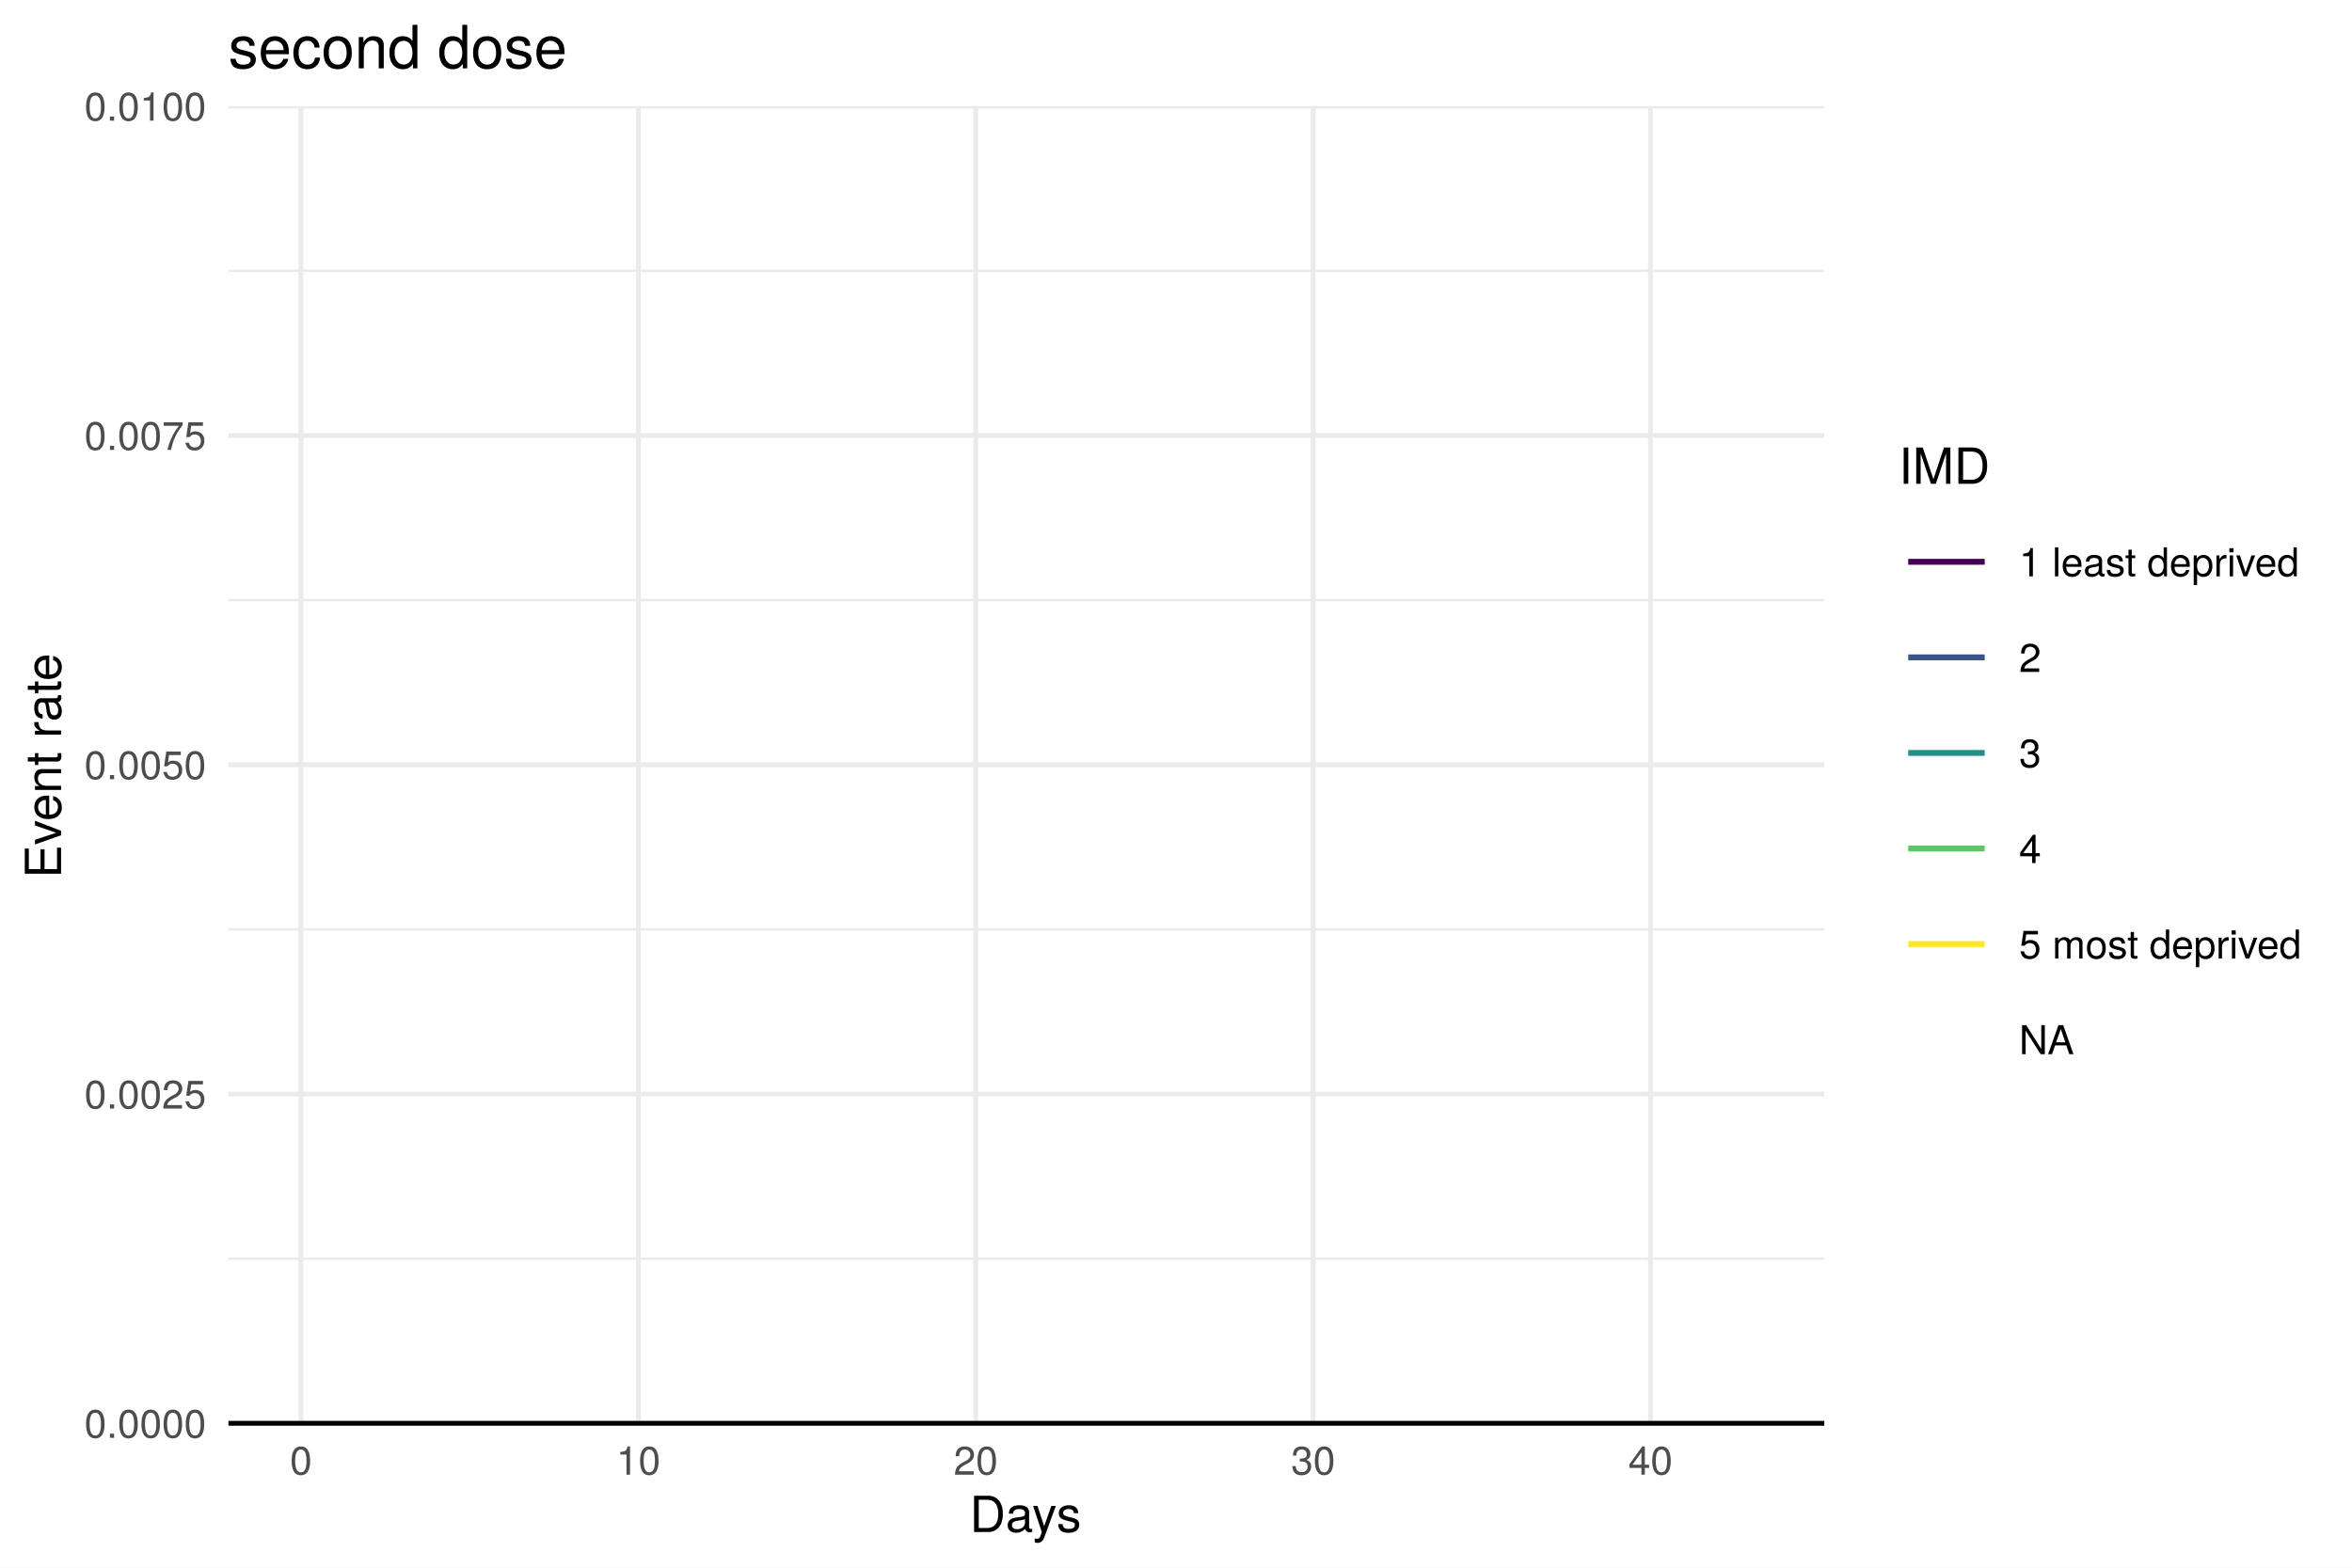
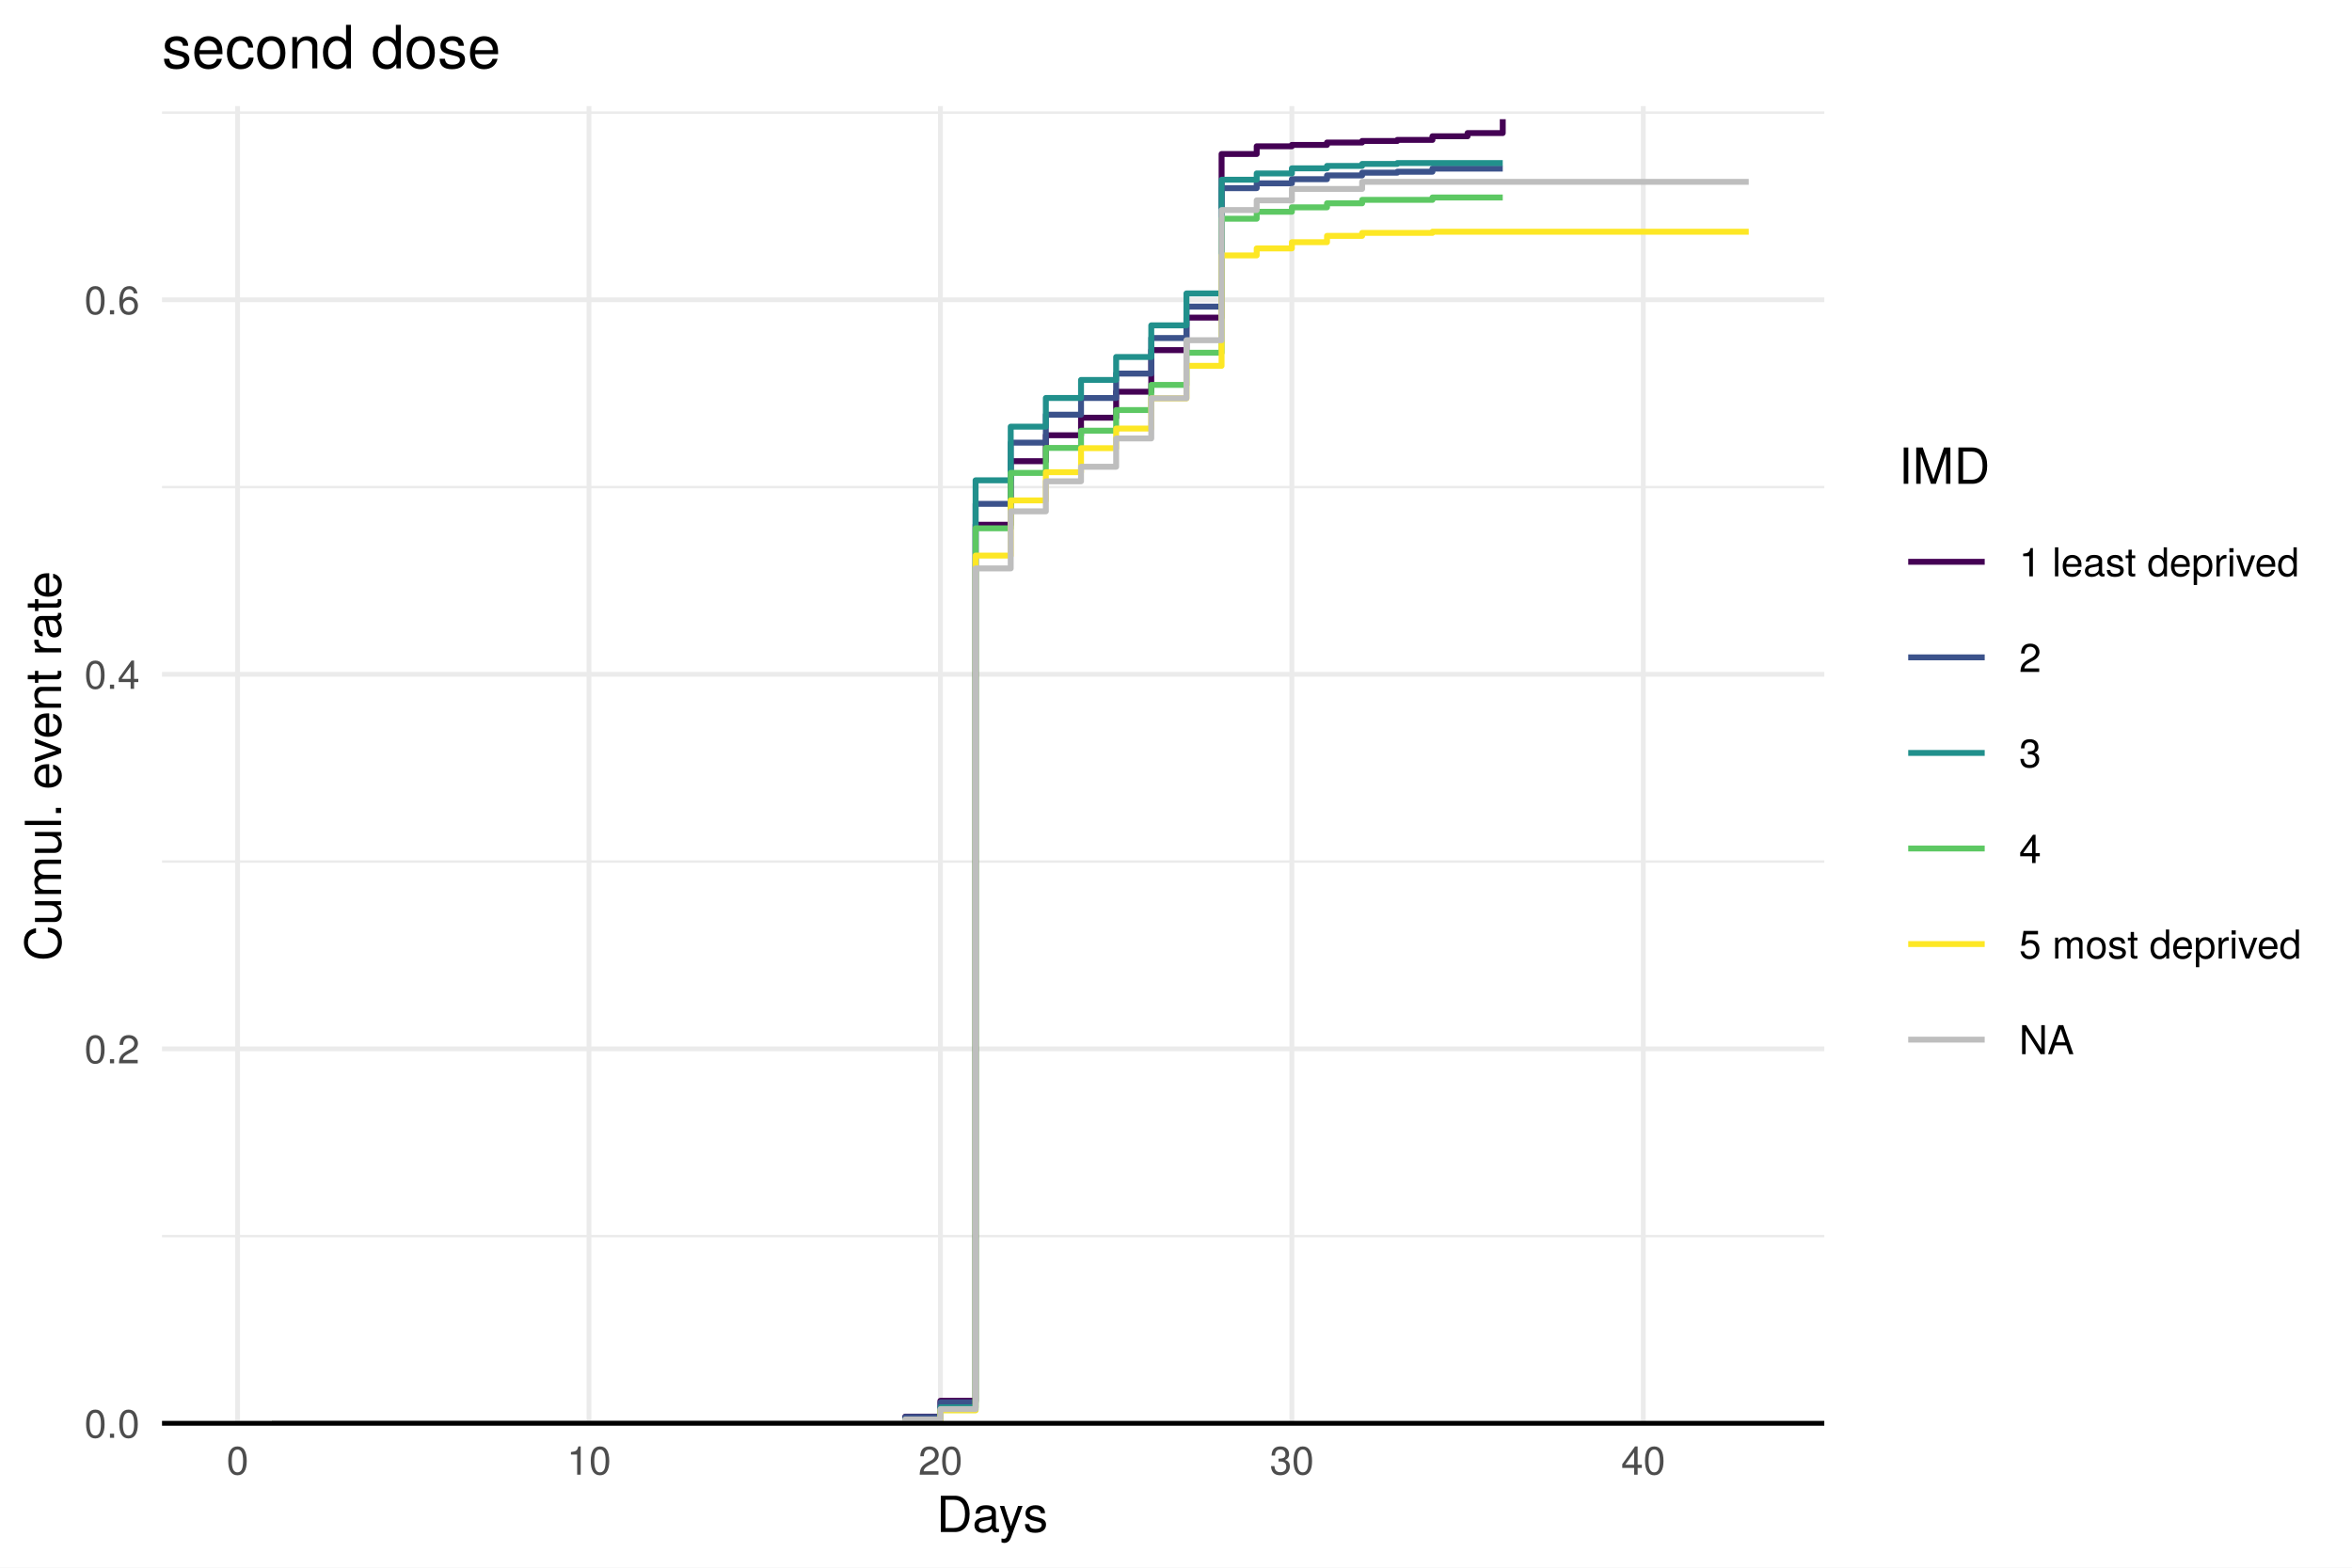
<svg xmlns="http://www.w3.org/2000/svg" viewBox="0 0 425.20 283.46">
  <defs>
    <style type="text/css">
    line, polyline, polygon, path, rect, circle {
      fill: none;
      stroke: #000000;
      stroke-linecap: round;
      stroke-linejoin: round;
      stroke-miterlimit: 10.00;
    }
  </style>
  </defs>
  <rect width="100%" height="100%" style="stroke: none; fill: #FFFFFF;" />
  <defs>
-     <clipPath id="cpNDEuMzB8MzI5LjgwfDI1Ny4zNnwxOS4xOQ==">
-       <rect x="41.30" y="19.19" width="288.50" height="238.17" />
+     <clipPath id="cpMjkuMjl8MzI5LjgwfDI1Ny4zNnwxOS4xOQ==">
+       <rect x="29.29" y="19.19" width="300.51" height="238.17" />
    </clipPath>
  </defs>
-   <polyline points="41.30,227.59 329.80,227.59 " style="stroke-width: 0.44; stroke: #EBEBEB; stroke-linecap: butt;" clip-path="url(#cpNDEuMzB8MzI5LjgwfDI1Ny4zNnwxOS4xOQ==)" />
-   <polyline points="41.30,168.05 329.80,168.05 " style="stroke-width: 0.44; stroke: #EBEBEB; stroke-linecap: butt;" clip-path="url(#cpNDEuMzB8MzI5LjgwfDI1Ny4zNnwxOS4xOQ==)" />
-   <polyline points="41.30,108.51 329.80,108.51 " style="stroke-width: 0.44; stroke: #EBEBEB; stroke-linecap: butt;" clip-path="url(#cpNDEuMzB8MzI5LjgwfDI1Ny4zNnwxOS4xOQ==)" />
-   <polyline points="41.30,48.97 329.80,48.97 " style="stroke-width: 0.44; stroke: #EBEBEB; stroke-linecap: butt;" clip-path="url(#cpNDEuMzB8MzI5LjgwfDI1Ny4zNnwxOS4xOQ==)" />
-   <polyline points="41.30,257.36 329.80,257.36 " style="stroke-width: 0.87; stroke: #EBEBEB; stroke-linecap: butt;" clip-path="url(#cpNDEuMzB8MzI5LjgwfDI1Ny4zNnwxOS4xOQ==)" />
-   <polyline points="41.30,197.82 329.80,197.82 " style="stroke-width: 0.87; stroke: #EBEBEB; stroke-linecap: butt;" clip-path="url(#cpNDEuMzB8MzI5LjgwfDI1Ny4zNnwxOS4xOQ==)" />
-   <polyline points="41.30,138.28 329.80,138.28 " style="stroke-width: 0.87; stroke: #EBEBEB; stroke-linecap: butt;" clip-path="url(#cpNDEuMzB8MzI5LjgwfDI1Ny4zNnwxOS4xOQ==)" />
-   <polyline points="41.30,78.74 329.80,78.74 " style="stroke-width: 0.87; stroke: #EBEBEB; stroke-linecap: butt;" clip-path="url(#cpNDEuMzB8MzI5LjgwfDI1Ny4zNnwxOS4xOQ==)" />
-   <polyline points="41.30,19.19 329.80,19.19 " style="stroke-width: 0.87; stroke: #EBEBEB; stroke-linecap: butt;" clip-path="url(#cpNDEuMzB8MzI5LjgwfDI1Ny4zNnwxOS4xOQ==)" />
-   <polyline points="54.41,257.36 54.41,19.19 " style="stroke-width: 0.87; stroke: #EBEBEB; stroke-linecap: butt;" clip-path="url(#cpNDEuMzB8MzI5LjgwfDI1Ny4zNnwxOS4xOQ==)" />
-   <polyline points="115.41,257.36 115.41,19.19 " style="stroke-width: 0.87; stroke: #EBEBEB; stroke-linecap: butt;" clip-path="url(#cpNDEuMzB8MzI5LjgwfDI1Ny4zNnwxOS4xOQ==)" />
-   <polyline points="176.40,257.36 176.40,19.19 " style="stroke-width: 0.87; stroke: #EBEBEB; stroke-linecap: butt;" clip-path="url(#cpNDEuMzB8MzI5LjgwfDI1Ny4zNnwxOS4xOQ==)" />
-   <polyline points="237.39,257.36 237.39,19.19 " style="stroke-width: 0.87; stroke: #EBEBEB; stroke-linecap: butt;" clip-path="url(#cpNDEuMzB8MzI5LjgwfDI1Ny4zNnwxOS4xOQ==)" />
-   <polyline points="298.39,257.36 298.39,19.19 " style="stroke-width: 0.87; stroke: #EBEBEB; stroke-linecap: butt;" clip-path="url(#cpNDEuMzB8MzI5LjgwfDI1Ny4zNnwxOS4xOQ==)" />
+   <polyline points="29.29,223.51 329.80,223.51 " style="stroke-width: 0.44; stroke: #EBEBEB; stroke-linecap: butt;" clip-path="url(#cpMjkuMjl8MzI5LjgwfDI1Ny4zNnwxOS4xOQ==)" />
+   <polyline points="29.29,155.79 329.80,155.79 " style="stroke-width: 0.44; stroke: #EBEBEB; stroke-linecap: butt;" clip-path="url(#cpMjkuMjl8MzI5LjgwfDI1Ny4zNnwxOS4xOQ==)" />
+   <polyline points="29.29,88.07 329.80,88.07 " style="stroke-width: 0.44; stroke: #EBEBEB; stroke-linecap: butt;" clip-path="url(#cpMjkuMjl8MzI5LjgwfDI1Ny4zNnwxOS4xOQ==)" />
+   <polyline points="29.29,20.36 329.80,20.36 " style="stroke-width: 0.44; stroke: #EBEBEB; stroke-linecap: butt;" clip-path="url(#cpMjkuMjl8MzI5LjgwfDI1Ny4zNnwxOS4xOQ==)" />
+   <polyline points="29.29,257.36 329.80,257.36 " style="stroke-width: 0.87; stroke: #EBEBEB; stroke-linecap: butt;" clip-path="url(#cpMjkuMjl8MzI5LjgwfDI1Ny4zNnwxOS4xOQ==)" />
+   <polyline points="29.29,189.65 329.80,189.65 " style="stroke-width: 0.87; stroke: #EBEBEB; stroke-linecap: butt;" clip-path="url(#cpMjkuMjl8MzI5LjgwfDI1Ny4zNnwxOS4xOQ==)" />
+   <polyline points="29.29,121.93 329.80,121.93 " style="stroke-width: 0.87; stroke: #EBEBEB; stroke-linecap: butt;" clip-path="url(#cpMjkuMjl8MzI5LjgwfDI1Ny4zNnwxOS4xOQ==)" />
+   <polyline points="29.29,54.21 329.80,54.21 " style="stroke-width: 0.87; stroke: #EBEBEB; stroke-linecap: butt;" clip-path="url(#cpMjkuMjl8MzI5LjgwfDI1Ny4zNnwxOS4xOQ==)" />
+   <polyline points="42.95,257.36 42.95,19.19 " style="stroke-width: 0.87; stroke: #EBEBEB; stroke-linecap: butt;" clip-path="url(#cpMjkuMjl8MzI5LjgwfDI1Ny4zNnwxOS4xOQ==)" />
+   <polyline points="106.48,257.36 106.48,19.19 " style="stroke-width: 0.87; stroke: #EBEBEB; stroke-linecap: butt;" clip-path="url(#cpMjkuMjl8MzI5LjgwfDI1Ny4zNnwxOS4xOQ==)" />
+   <polyline points="170.01,257.36 170.01,19.19 " style="stroke-width: 0.87; stroke: #EBEBEB; stroke-linecap: butt;" clip-path="url(#cpMjkuMjl8MzI5LjgwfDI1Ny4zNnwxOS4xOQ==)" />
+   <polyline points="233.55,257.36 233.55,19.19 " style="stroke-width: 0.87; stroke: #EBEBEB; stroke-linecap: butt;" clip-path="url(#cpMjkuMjl8MzI5LjgwfDI1Ny4zNnwxOS4xOQ==)" />
+   <polyline points="297.08,257.36 297.08,19.19 " style="stroke-width: 0.87; stroke: #EBEBEB; stroke-linecap: butt;" clip-path="url(#cpMjkuMjl8MzI5LjgwfDI1Ny4zNnwxOS4xOQ==)" />
+   <polyline points="49.30,257.36 55.66,257.36 55.66,257.36 62.01,257.36 62.01,257.36 68.36,257.36 68.36,257.36 74.72,257.36 74.72,257.36 81.07,257.36 81.07,257.36 87.42,257.36 87.42,257.36 93.78,257.36 93.78,257.36 100.13,257.36 100.13,257.36 106.48,257.36 106.48,257.36 112.84,257.36 112.84,257.36 119.19,257.36 119.19,257.36 125.54,257.36 125.54,257.36 131.89,257.36 131.89,257.36 138.25,257.36 138.25,257.36 144.60,257.36 144.60,257.36 150.95,257.36 150.95,257.36 157.31,257.36 157.31,257.36 163.66,257.36 163.66,256.15 170.01,256.15 170.01,253.29 176.37,253.29 176.37,94.88 182.72,94.88 182.72,83.39 189.07,83.39 189.07,78.70 195.43,78.70 195.43,75.53 201.78,75.53 201.78,70.83 208.13,70.83 208.13,63.31 214.49,63.31 214.49,57.43 220.84,57.43 220.84,27.85 227.19,27.85 227.19,26.45 233.55,26.45 233.55,26.20 239.90,26.20 239.90,25.77 246.25,25.77 246.25,25.49 252.61,25.49 252.61,25.30 258.96,25.30 258.96,24.64 265.31,24.64 265.31,24.06 271.67,24.06 271.67,21.55 " style="stroke-width: 1.07; stroke: #440154; stroke-linecap: butt;" clip-path="url(#cpMjkuMjl8MzI5LjgwfDI1Ny4zNnwxOS4xOQ==)" />
+   <polyline points="49.30,257.36 55.66,257.36 55.66,257.36 62.01,257.36 62.01,257.36 68.36,257.36 68.36,257.36 74.72,257.36 74.72,257.36 81.07,257.36 81.07,257.36 87.42,257.36 87.42,257.36 93.78,257.36 93.78,257.36 100.13,257.36 100.13,257.36 106.48,257.36 106.48,257.36 112.84,257.36 112.84,257.36 119.19,257.36 119.19,257.36 125.54,257.36 125.54,257.36 131.89,257.36 131.89,257.36 138.25,257.36 138.25,257.36 144.60,257.36 144.60,257.36 150.95,257.36 150.95,257.36 157.31,257.36 157.31,257.36 163.66,257.36 163.66,256.21 170.01,256.21 170.01,253.57 176.37,253.57 176.37,91.11 182.72,91.11 182.72,80.04 189.07,80.04 189.07,74.99 195.43,74.99 195.43,71.97 201.78,71.97 201.78,67.55 208.13,67.55 208.13,61.12 214.49,61.12 214.49,55.44 220.84,55.44 220.84,34.02 227.19,34.02 227.19,33.15 233.55,33.15 233.55,32.40 239.90,32.40 239.90,31.72 246.25,31.72 246.25,31.22 252.61,31.22 252.61,31.05 258.96,31.05 258.96,30.49 265.31,30.49 265.31,30.49 271.67,30.49 271.67,30.49 " style="stroke-width: 1.07; stroke: #3B528B; stroke-linecap: butt;" clip-path="url(#cpMjkuMjl8MzI5LjgwfDI1Ny4zNnwxOS4xOQ==)" />
+   <polyline points="49.30,257.36 55.66,257.36 55.66,257.36 62.01,257.36 62.01,257.36 68.36,257.36 68.36,257.36 74.72,257.36 74.72,257.36 81.07,257.36 81.07,257.36 87.42,257.36 87.42,257.36 93.78,257.36 93.78,257.36 100.13,257.36 100.13,257.36 106.48,257.36 106.48,257.36 112.84,257.36 112.84,257.36 119.19,257.36 119.19,257.36 125.54,257.36 125.54,257.36 131.89,257.36 131.89,257.36 138.25,257.36 138.25,257.36 144.60,257.36 144.60,257.36 150.95,257.36 150.95,257.36 157.31,257.36 157.31,257.36 163.66,257.36 163.66,256.72 170.01,256.72 170.01,254.46 176.37,254.46 176.37,86.85 182.72,86.85 182.72,77.15 189.07,77.15 189.07,71.96 195.43,71.96 195.43,68.70 201.78,68.70 201.78,64.55 208.13,64.55 208.13,58.83 214.49,58.83 214.49,53.06 220.84,53.06 220.84,32.50 227.19,32.50 227.19,31.36 233.55,31.36 233.55,30.44 239.90,30.44 239.90,30.00 246.25,30.00 246.25,29.64 252.61,29.64 252.61,29.48 258.96,29.48 258.96,29.48 265.31,29.48 265.31,29.48 271.67,29.48 271.67,29.48 " style="stroke-width: 1.07; stroke: #21908C; stroke-linecap: butt;" clip-path="url(#cpMjkuMjl8MzI5LjgwfDI1Ny4zNnwxOS4xOQ==)" />
+   <polyline points="49.30,257.36 55.66,257.36 55.66,257.36 62.01,257.36 62.01,257.36 68.36,257.36 68.36,257.36 74.72,257.36 74.72,257.36 81.07,257.36 81.07,257.36 87.42,257.36 87.42,257.36 93.78,257.36 93.78,257.36 100.13,257.36 100.13,257.36 106.48,257.36 106.48,257.36 112.84,257.36 112.84,257.36 119.19,257.36 119.19,257.36 125.54,257.36 125.54,257.36 131.89,257.36 131.89,257.36 138.25,257.36 138.25,257.36 144.60,257.36 144.60,257.36 150.95,257.36 150.95,257.36 157.31,257.36 157.31,257.36 163.66,257.36 163.66,256.79 170.01,256.79 170.01,254.95 176.37,254.95 176.37,95.53 182.72,95.53 182.72,85.51 189.07,85.51 189.07,80.99 195.43,80.99 195.43,77.88 201.78,77.88 201.78,74.14 208.13,74.14 208.13,69.60 214.49,69.60 214.49,63.78 220.84,63.78 220.84,39.55 227.19,39.55 227.19,38.29 233.55,38.29 233.55,37.49 239.90,37.49 239.90,36.76 246.25,36.76 246.25,36.14 252.61,36.14 252.61,36.14 258.96,36.14 258.96,35.71 265.31,35.71 265.31,35.71 271.67,35.71 271.67,35.71 " style="stroke-width: 1.07; stroke: #5DC863; stroke-linecap: butt;" clip-path="url(#cpMjkuMjl8MzI5LjgwfDI1Ny4zNnwxOS4xOQ==)" />
+   <polyline points="49.30,257.36 55.66,257.36 55.66,257.36 62.01,257.36 62.01,257.36 68.36,257.36 68.36,257.36 74.72,257.36 74.72,257.36 81.07,257.36 81.07,257.36 87.42,257.36 87.42,257.36 93.78,257.36 93.78,257.36 100.13,257.36 100.13,257.36 106.48,257.36 106.48,257.36 112.84,257.36 112.84,257.36 119.19,257.36 119.19,257.36 125.54,257.36 125.54,257.36 131.89,257.36 131.89,257.36 138.25,257.36 138.25,257.36 144.60,257.36 144.60,257.36 150.95,257.36 150.95,257.36 157.31,257.36 157.31,257.36 163.66,257.36 163.66,256.96 170.01,256.96 170.01,255.01 176.37,255.01 176.37,100.46 182.72,100.46 182.72,90.48 189.07,90.48 189.07,85.38 195.43,85.38 195.43,81.04 201.78,81.04 201.78,77.49 208.13,77.49 208.13,72.03 214.49,72.03 214.49,66.15 220.84,66.15 220.84,46.18 227.19,46.18 227.19,44.92 233.55,44.92 233.55,43.79 239.90,43.79 239.90,42.65 246.25,42.65 246.25,42.11 252.61,42.11 252.61,42.11 258.96,42.11 258.96,41.90 265.31,41.90 265.31,41.90 271.67,41.90 271.67,41.90 316.14,41.90 316.14,41.90 " style="stroke-width: 1.07; stroke: #FDE725; stroke-linecap: butt;" clip-path="url(#cpMjkuMjl8MzI5LjgwfDI1Ny4zNnwxOS4xOQ==)" />
+   <polyline points="49.30,257.36 55.66,257.36 55.66,257.36 62.01,257.36 62.01,257.36 68.36,257.36 68.36,257.36 74.72,257.36 74.72,257.36 81.07,257.36 81.07,257.36 87.42,257.36 87.42,257.36 93.78,257.36 93.78,257.36 100.13,257.36 100.13,257.36 106.48,257.36 106.48,257.36 112.84,257.36 112.84,257.36 119.19,257.36 119.19,257.36 125.54,257.36 125.54,257.36 131.89,257.36 131.89,257.36 138.25,257.36 138.25,257.36 144.60,257.36 144.60,257.36 150.95,257.36 150.95,257.36 157.31,257.36 157.31,257.36 163.66,257.36 163.66,256.66 170.01,256.66 170.01,254.79 176.37,254.79 176.37,102.78 182.72,102.78 182.72,92.46 189.07,92.46 189.07,87.03 195.43,87.03 195.43,84.40 201.78,84.40 201.78,79.28 208.13,79.28 208.13,72.01 214.49,72.01 214.49,61.52 220.84,61.52 220.84,37.98 227.19,37.98 227.19,36.23 233.55,36.23 233.55,34.16 239.90,34.16 239.90,34.16 246.25,34.16 246.25,32.88 252.61,32.88 252.61,32.88 258.96,32.88 258.96,32.88 265.31,32.88 265.31,32.88 271.67,32.88 271.67,32.88 316.14,32.88 316.14,32.88 " style="stroke-width: 1.07; stroke: #BEBEBE; stroke-linecap: butt;" clip-path="url(#cpMjkuMjl8MzI5LjgwfDI1Ny4zNnwxOS4xOQ==)" />
  <defs>
    <clipPath id="cpMC4wMHw0MjUuMjB8MjgzLjQ2fDAuMDA=">
      <rect x="0.00" y="0.00" width="425.20" height="283.46" />
    </clipPath>
  </defs>
  <g clip-path="url(#cpMC4wMHw0MjUuMjB8MjgzLjQ2fDAuMDA=)">
-     <text x="15.25" y="259.99" style="font-size: 7.20px; fill: #4D4D4D; font-family: TeX Gyre Heros;" textLength="22.02px" lengthAdjust="spacingAndGlyphs">0.0000</text>
+     <text x="15.25" y="259.99" style="font-size: 7.20px; fill: #4D4D4D; font-family: TeX Gyre Heros;" textLength="10.01px" lengthAdjust="spacingAndGlyphs">0.0</text>
  </g>
  <g clip-path="url(#cpMC4wMHw0MjUuMjB8MjgzLjQ2fDAuMDA=)">
-     <text x="15.25" y="200.45" style="font-size: 7.20px; fill: #4D4D4D; font-family: TeX Gyre Heros;" textLength="22.02px" lengthAdjust="spacingAndGlyphs">0.0025</text>
+     <text x="15.25" y="192.27" style="font-size: 7.20px; fill: #4D4D4D; font-family: TeX Gyre Heros;" textLength="10.01px" lengthAdjust="spacingAndGlyphs">0.2</text>
  </g>
  <g clip-path="url(#cpMC4wMHw0MjUuMjB8MjgzLjQ2fDAuMDA=)">
-     <text x="15.25" y="140.90" style="font-size: 7.20px; fill: #4D4D4D; font-family: TeX Gyre Heros;" textLength="22.02px" lengthAdjust="spacingAndGlyphs">0.0050</text>
+     <text x="15.25" y="124.55" style="font-size: 7.20px; fill: #4D4D4D; font-family: TeX Gyre Heros;" textLength="10.01px" lengthAdjust="spacingAndGlyphs">0.4</text>
  </g>
  <g clip-path="url(#cpMC4wMHw0MjUuMjB8MjgzLjQ2fDAuMDA=)">
-     <text x="15.25" y="81.36" style="font-size: 7.20px; fill: #4D4D4D; font-family: TeX Gyre Heros;" textLength="22.02px" lengthAdjust="spacingAndGlyphs">0.0075</text>
+     <text x="15.25" y="56.84" style="font-size: 7.20px; fill: #4D4D4D; font-family: TeX Gyre Heros;" textLength="10.01px" lengthAdjust="spacingAndGlyphs">0.6</text>
+   </g>
+   <polyline points="29.29,257.36 329.80,257.36 " style="stroke-width: 0.87; stroke-linecap: butt;" clip-path="url(#cpMC4wMHw0MjUuMjB8MjgzLjQ2fDAuMDA=)" />
+   <g clip-path="url(#cpMC4wMHw0MjUuMjB8MjgzLjQ2fDAuMDA=)">
+     <text x="40.95" y="266.65" style="font-size: 7.20px; fill: #4D4D4D; font-family: TeX Gyre Heros;" textLength="4.00px" lengthAdjust="spacingAndGlyphs">0</text>
  </g>
  <g clip-path="url(#cpMC4wMHw0MjUuMjB8MjgzLjQ2fDAuMDA=)">
-     <text x="15.25" y="21.82" style="font-size: 7.20px; fill: #4D4D4D; font-family: TeX Gyre Heros;" textLength="22.02px" lengthAdjust="spacingAndGlyphs">0.0100</text>
-   </g>
-   <polyline points="41.30,257.36 329.80,257.36 " style="stroke-width: 0.87; stroke-linecap: butt;" clip-path="url(#cpMC4wMHw0MjUuMjB8MjgzLjQ2fDAuMDA=)" />
-   <g clip-path="url(#cpMC4wMHw0MjUuMjB8MjgzLjQ2fDAuMDA=)">
-     <text x="52.41" y="266.65" style="font-size: 7.20px; fill: #4D4D4D; font-family: TeX Gyre Heros;" textLength="4.00px" lengthAdjust="spacingAndGlyphs">0</text>
+     <text x="102.48" y="266.65" style="font-size: 7.20px; fill: #4D4D4D; font-family: TeX Gyre Heros;" textLength="8.01px" lengthAdjust="spacingAndGlyphs">10</text>
  </g>
  <g clip-path="url(#cpMC4wMHw0MjUuMjB8MjgzLjQ2fDAuMDA=)">
-     <text x="111.40" y="266.65" style="font-size: 7.20px; fill: #4D4D4D; font-family: TeX Gyre Heros;" textLength="8.01px" lengthAdjust="spacingAndGlyphs">10</text>
+     <text x="166.01" y="266.65" style="font-size: 7.20px; fill: #4D4D4D; font-family: TeX Gyre Heros;" textLength="8.01px" lengthAdjust="spacingAndGlyphs">20</text>
  </g>
  <g clip-path="url(#cpMC4wMHw0MjUuMjB8MjgzLjQ2fDAuMDA=)">
-     <text x="172.40" y="266.65" style="font-size: 7.20px; fill: #4D4D4D; font-family: TeX Gyre Heros;" textLength="8.01px" lengthAdjust="spacingAndGlyphs">20</text>
+     <text x="229.54" y="266.65" style="font-size: 7.20px; fill: #4D4D4D; font-family: TeX Gyre Heros;" textLength="8.01px" lengthAdjust="spacingAndGlyphs">30</text>
  </g>
  <g clip-path="url(#cpMC4wMHw0MjUuMjB8MjgzLjQ2fDAuMDA=)">
-     <text x="233.39" y="266.65" style="font-size: 7.20px; fill: #4D4D4D; font-family: TeX Gyre Heros;" textLength="8.01px" lengthAdjust="spacingAndGlyphs">30</text>
+     <text x="293.07" y="266.65" style="font-size: 7.20px; fill: #4D4D4D; font-family: TeX Gyre Heros;" textLength="8.01px" lengthAdjust="spacingAndGlyphs">40</text>
  </g>
  <g clip-path="url(#cpMC4wMHw0MjUuMjB8MjgzLjQ2fDAuMDA=)">
-     <text x="294.38" y="266.65" style="font-size: 7.20px; fill: #4D4D4D; font-family: TeX Gyre Heros;" textLength="8.01px" lengthAdjust="spacingAndGlyphs">40</text>
+     <text x="169.29" y="277.02" style="font-size: 9.00px; font-family: TeX Gyre Heros;" textLength="20.50px" lengthAdjust="spacingAndGlyphs">Days</text>
  </g>
  <g clip-path="url(#cpMC4wMHw0MjUuMjB8MjgzLjQ2fDAuMDA=)">
-     <text x="175.30" y="277.02" style="font-size: 9.00px; font-family: TeX Gyre Heros;" textLength="20.50px" lengthAdjust="spacingAndGlyphs">Days</text>
-   </g>
-   <g clip-path="url(#cpMC4wMHw0MjUuMjB8MjgzLjQ2fDAuMDA=)">
-     <text transform="translate(11.04,158.79) rotate(-90)" style="font-size: 9.00px; font-family: TeX Gyre Heros;" textLength="41.02px" lengthAdjust="spacingAndGlyphs">Event rate</text>
+     <text transform="translate(11.04,173.79) rotate(-90)" style="font-size: 9.00px; font-family: TeX Gyre Heros;" textLength="71.03px" lengthAdjust="spacingAndGlyphs">Cumul. event rate</text>
  </g>
  <g clip-path="url(#cpMC4wMHw0MjUuMjB8MjgzLjQ2fDAuMDA=)">
    <text x="343.25" y="87.48" style="font-size: 9.00px; font-family: TeX Gyre Heros;" textLength="16.50px" lengthAdjust="spacingAndGlyphs">IMD</text>
  </g>
  <line x1="344.97" y1="101.58" x2="358.80" y2="101.58" style="stroke-width: 1.07; stroke: #440154; stroke-linecap: butt;" clip-path="url(#cpMC4wMHw0MjUuMjB8MjgzLjQ2fDAuMDA=)" />
  <line x1="344.97" y1="118.86" x2="358.80" y2="118.86" style="stroke-width: 1.07; stroke: #3B528B; stroke-linecap: butt;" clip-path="url(#cpMC4wMHw0MjUuMjB8MjgzLjQ2fDAuMDA=)" />
  <line x1="344.97" y1="136.14" x2="358.80" y2="136.14" style="stroke-width: 1.07; stroke: #21908C; stroke-linecap: butt;" clip-path="url(#cpMC4wMHw0MjUuMjB8MjgzLjQ2fDAuMDA=)" />
  <line x1="344.97" y1="153.42" x2="358.80" y2="153.42" style="stroke-width: 1.07; stroke: #5DC863; stroke-linecap: butt;" clip-path="url(#cpMC4wMHw0MjUuMjB8MjgzLjQ2fDAuMDA=)" />
  <line x1="344.97" y1="170.70" x2="358.80" y2="170.70" style="stroke-width: 1.07; stroke: #FDE725; stroke-linecap: butt;" clip-path="url(#cpMC4wMHw0MjUuMjB8MjgzLjQ2fDAuMDA=)" />
-   <line x1="344.97" y1="187.98" x2="358.80" y2="187.98" style="stroke-width: 1.07; stroke: none; stroke-linecap: butt;" clip-path="url(#cpMC4wMHw0MjUuMjB8MjgzLjQ2fDAuMDA=)" />
+   <line x1="344.97" y1="187.98" x2="358.80" y2="187.98" style="stroke-width: 1.07; stroke: #BEBEBE; stroke-linecap: butt;" clip-path="url(#cpMC4wMHw0MjUuMjB8MjgzLjQ2fDAuMDA=)" />
  <g clip-path="url(#cpMC4wMHw0MjUuMjB8MjgzLjQ2fDAuMDA=)">
    <text x="365.01" y="104.21" style="font-size: 7.20px; font-family: TeX Gyre Heros;" textLength="50.82px" lengthAdjust="spacingAndGlyphs">1 least deprived</text>
  </g>
  <g clip-path="url(#cpMC4wMHw0MjUuMjB8MjgzLjQ2fDAuMDA=)">
    <text x="365.01" y="121.49" style="font-size: 7.20px; font-family: TeX Gyre Heros;" textLength="4.00px" lengthAdjust="spacingAndGlyphs">2</text>
  </g>
  <g clip-path="url(#cpMC4wMHw0MjUuMjB8MjgzLjQ2fDAuMDA=)">
    <text x="365.01" y="138.77" style="font-size: 7.20px; font-family: TeX Gyre Heros;" textLength="4.00px" lengthAdjust="spacingAndGlyphs">3</text>
  </g>
  <g clip-path="url(#cpMC4wMHw0MjUuMjB8MjgzLjQ2fDAuMDA=)">
    <text x="365.01" y="156.05" style="font-size: 7.20px; font-family: TeX Gyre Heros;" textLength="4.00px" lengthAdjust="spacingAndGlyphs">4</text>
  </g>
  <g clip-path="url(#cpMC4wMHw0MjUuMjB8MjgzLjQ2fDAuMDA=)">
    <text x="365.01" y="173.33" style="font-size: 7.20px; font-family: TeX Gyre Heros;" textLength="51.22px" lengthAdjust="spacingAndGlyphs">5 most deprived</text>
  </g>
  <g clip-path="url(#cpMC4wMHw0MjUuMjB8MjgzLjQ2fDAuMDA=)">
    <text x="365.01" y="190.61" style="font-size: 7.20px; font-family: TeX Gyre Heros;" textLength="10.00px" lengthAdjust="spacingAndGlyphs">NA</text>
  </g>
  <g clip-path="url(#cpMC4wMHw0MjUuMjB8MjgzLjQ2fDAuMDA=)">
-     <text x="41.30" y="12.36" style="font-size: 10.80px; font-family: TeX Gyre Heros;" textLength="61.24px" lengthAdjust="spacingAndGlyphs">second dose</text>
+     <text x="29.29" y="12.36" style="font-size: 10.80px; font-family: TeX Gyre Heros;" textLength="61.24px" lengthAdjust="spacingAndGlyphs">second dose</text>
  </g>
</svg>
